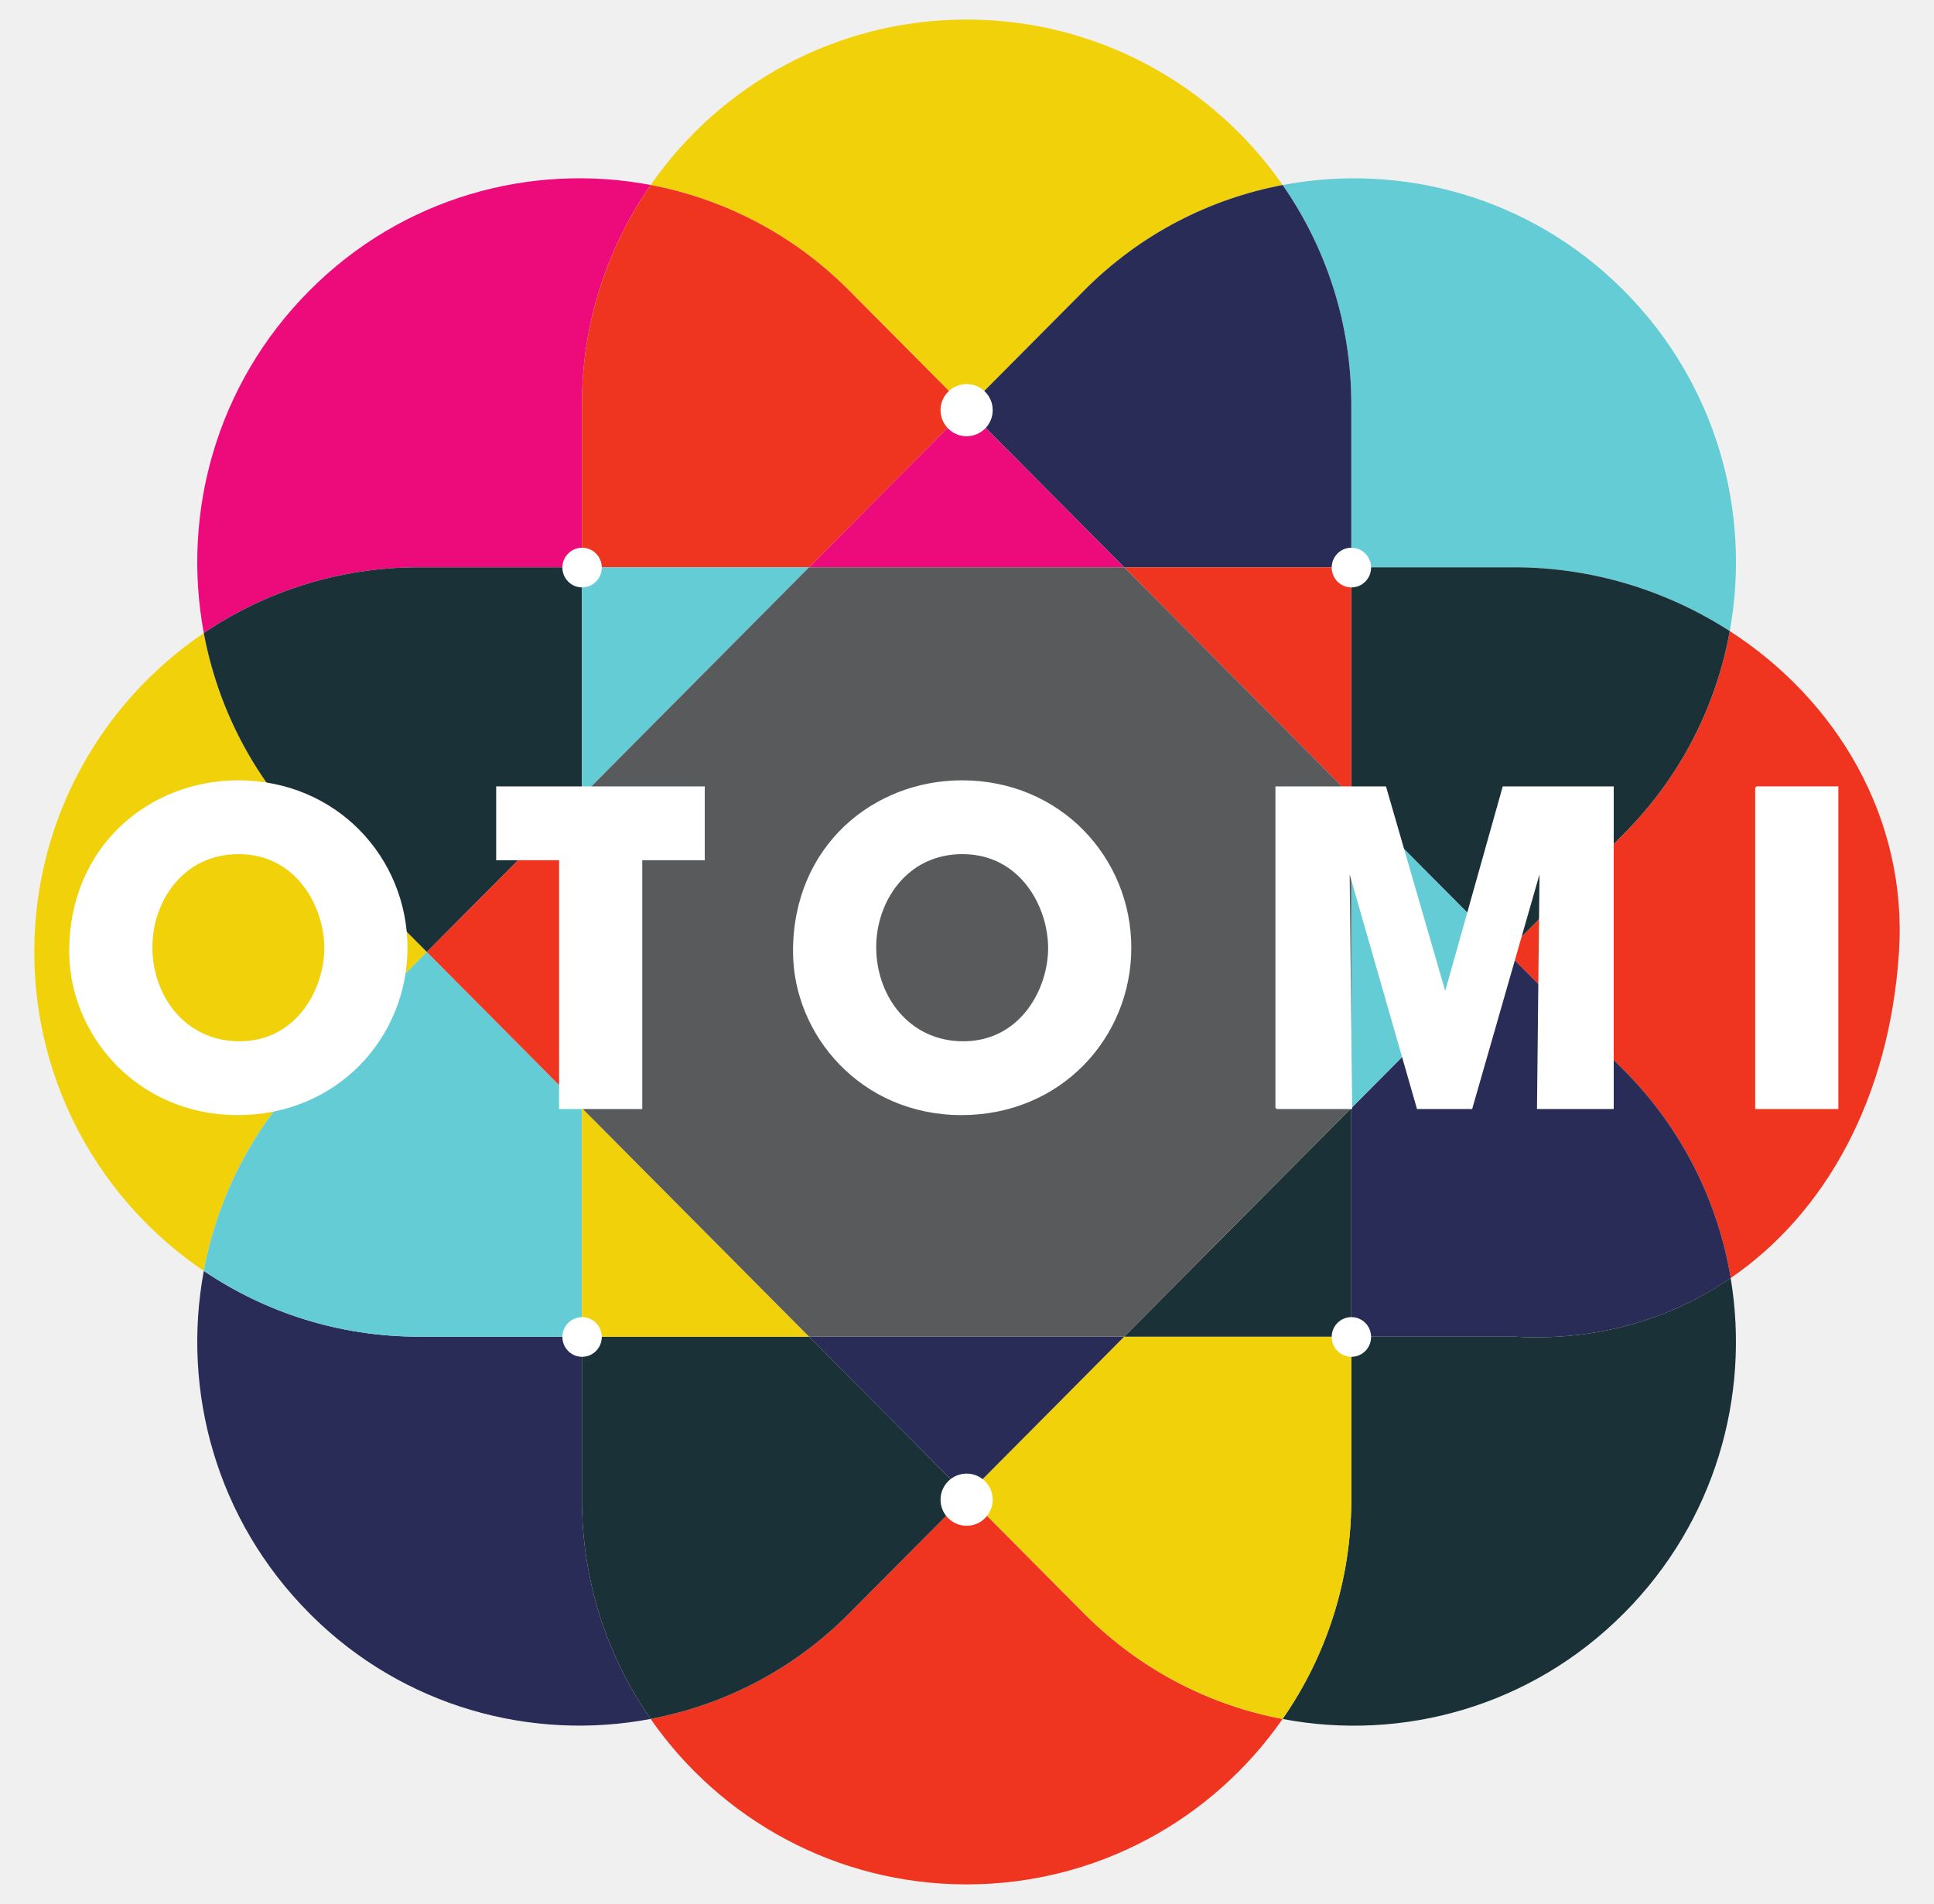
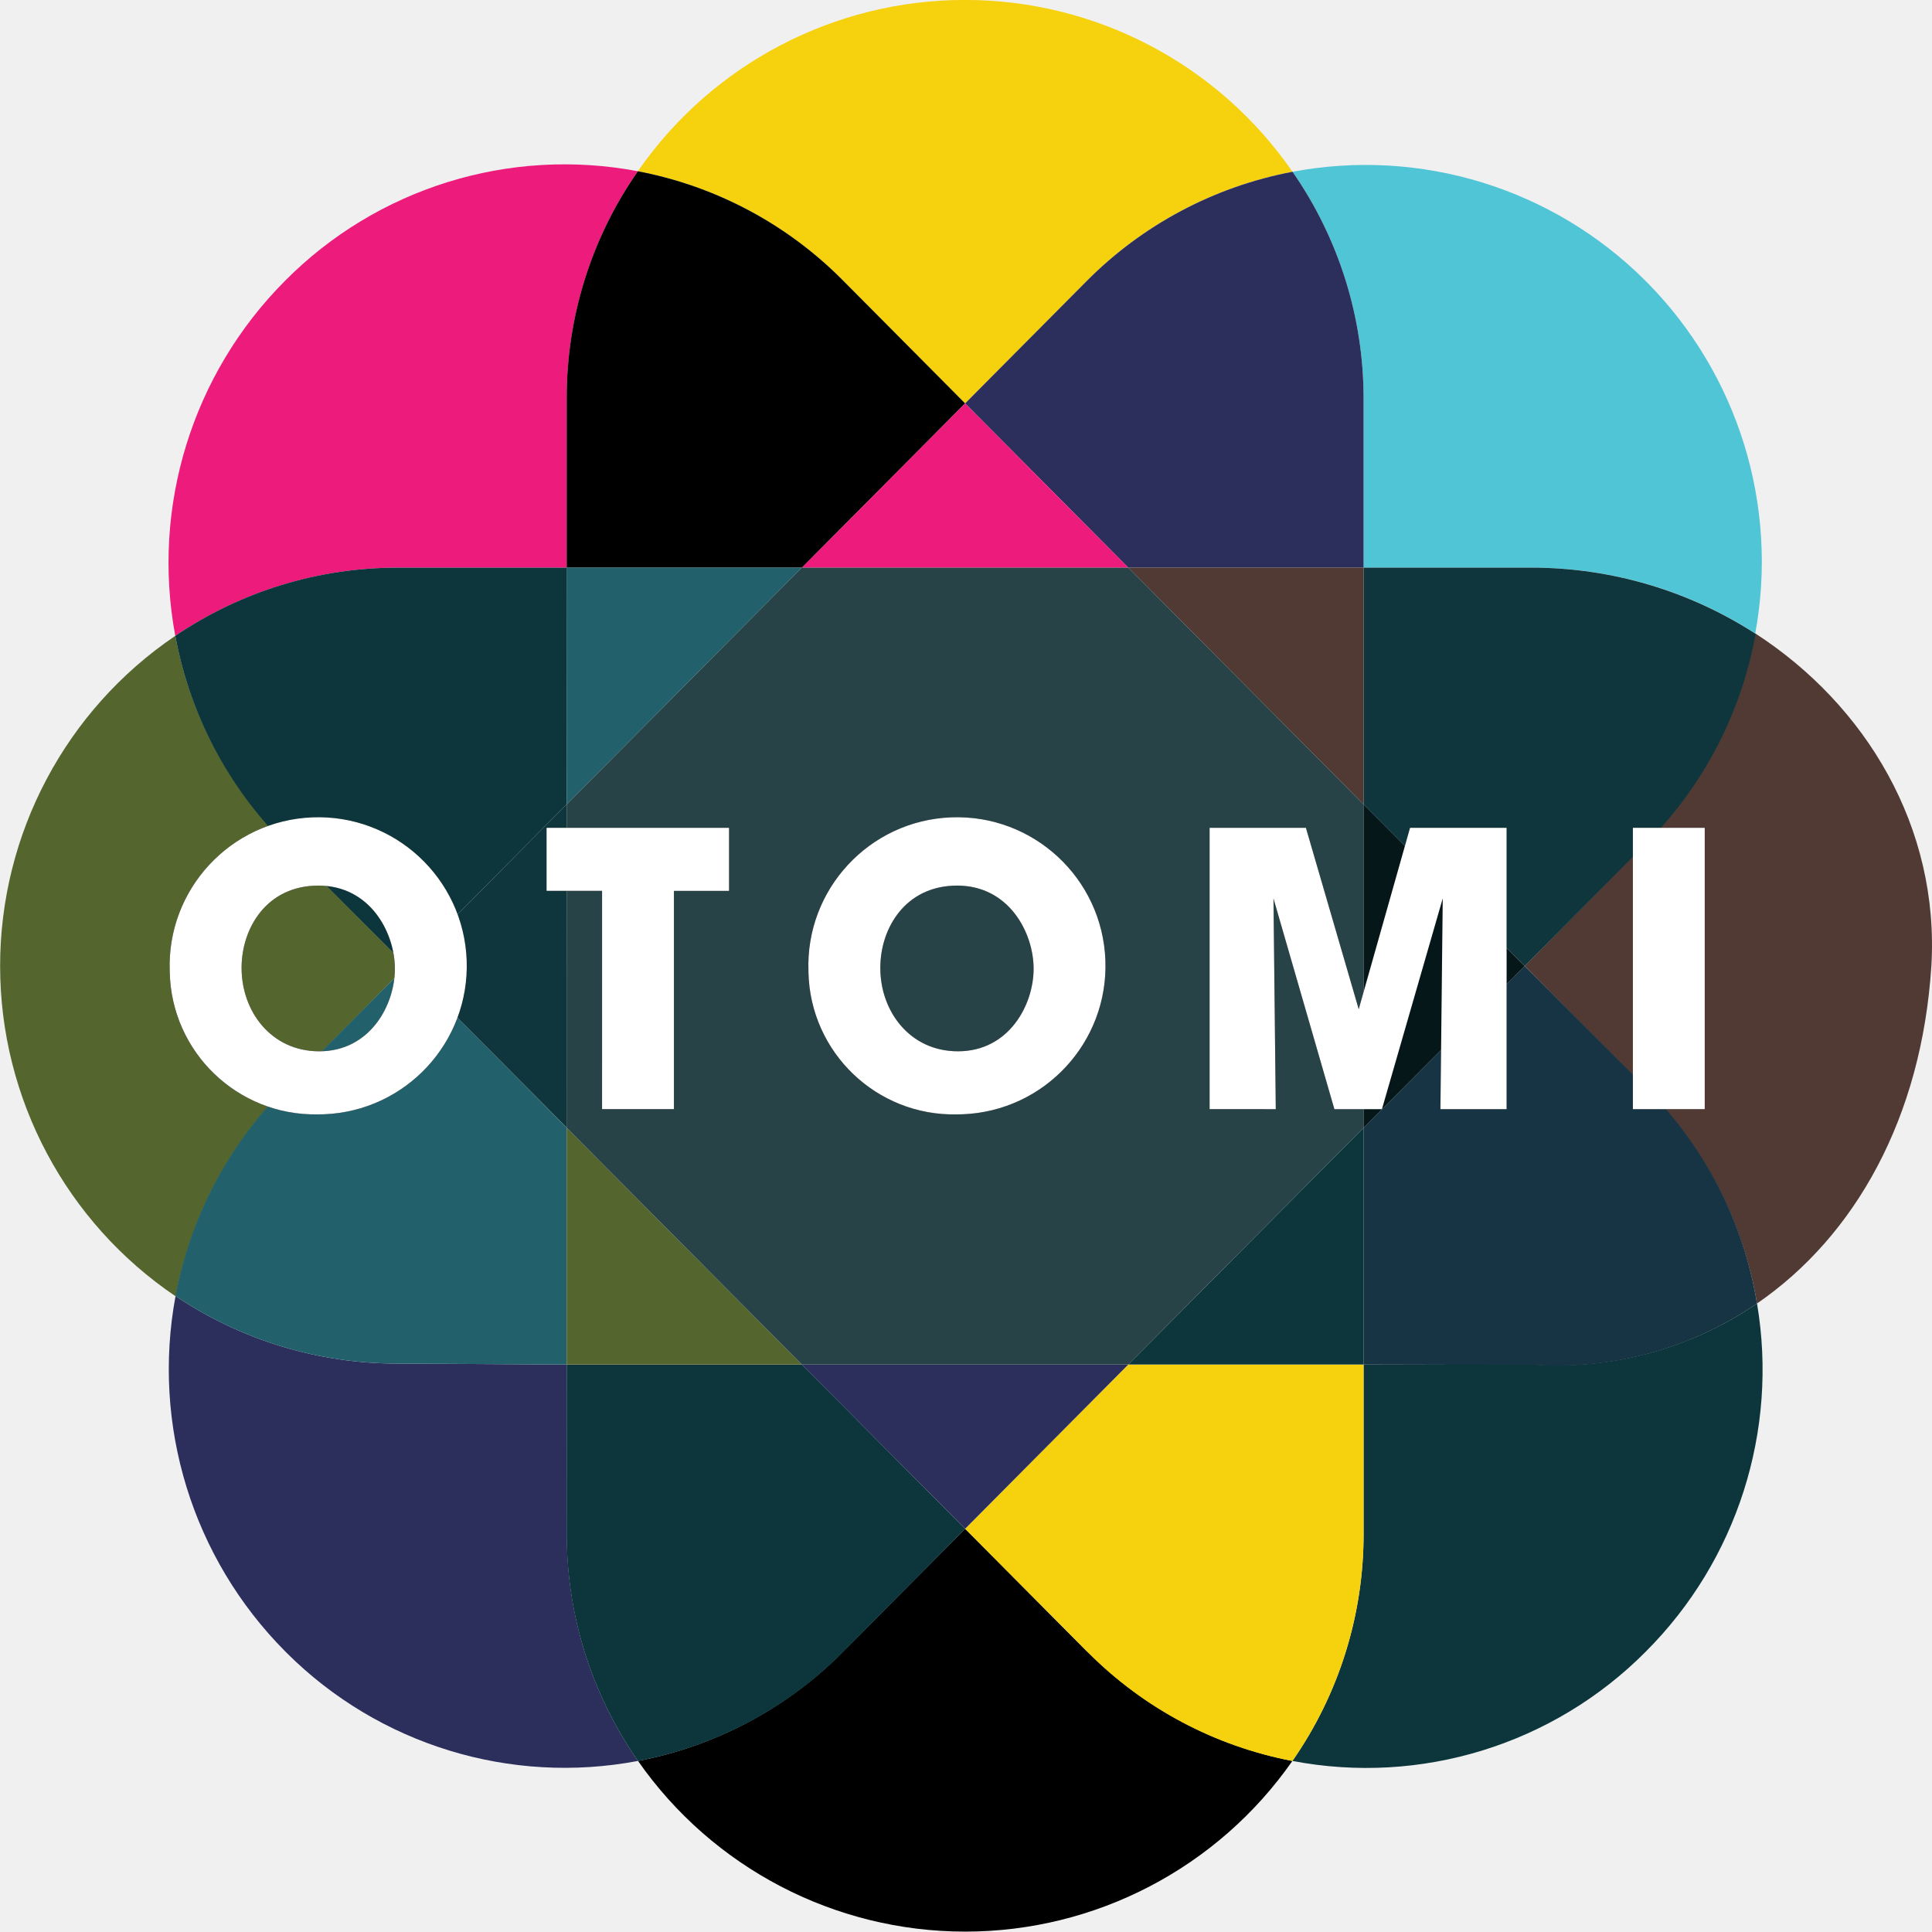
- <svg xmlns="http://www.w3.org/2000/svg" id="svg808" xml:space="preserve" viewBox="0 0 194.739 194.663" version="1.1" width="64" height="63">
-   <defs id="defs812">
-     <rect x="-270.824" y="-75.904" width="123.268" height="46.149" id="rect64" />
+ <svg xmlns="http://www.w3.org/2000/svg" id="Layer_1" data-name="Layer 1" viewBox="0 0 143.042 143.039">
+   <defs>
+     <style>
+       width: "64px";
+       height: "64px";
+ 
+       .cls-1 {
+         fill: #ef4423;
+       }
+ 
+       .cls-2 {
+         fill: #f6d10e;
+       }
+ 
+       .cls-3 {
+         fill: #ed1b7b;
+       }
+ 
+       .cls-4 {
+         fill: #0c363c;
+       }
+ 
+       .cls-5 {
+         fill: #50c5d6;
+       }
+ 
+       .cls-6 {
+         fill: #2c2e5b;
+       }
+ 
+       .cls-7 {
+         fill: #54652e;
+       }
+ 
+       .cls-8 {
+         fill: #523a34;
+       }
+ 
+       .cls-9 {
+         fill: #173445;
+       }
+ 
+       .cls-10 {
+         fill: #0d363c;
+       }
+ 
+       .cls-11 {
+         fill: #22616b;
+       }
+ 
+       .cls-12 {
+         fill: #0e363c;
+       }
+ 
+       .cls-13 {
+         fill: #274347;
+       }
+ 
+       .cls-14 {
+         fill: #06171a;
+       }
+ 
+       .cls-15 {
+         fill: #fff;
+       }
+     </style>
  </defs>
-   <g id="g806" transform="matrix(1.3333,0,0,-1.3333,2.000133,192.6632)">
-     <g id="g804" transform="scale(0.1)">
-       <g id="g776">
-         <path id="path726" fill="#ef3520" d="M 805.04,207.81 715.001,298.399 624.962,207.81 C 581.88,164.411 528.521,137.462 472.662,126.88 525.943,50.232 614.572,0 715.002,0 c 100.39,0 189.06,50.199 242.3,126.84 -55.231,10.461 -108.08,37.031 -150.97,79.68 -0.668,0.628 -0.668,0.628 -1.289,1.289" />
-         <path id="path728" fill="#f1d10a" d="m 624.96,1222.2 90.039,-90.59 90.039,90.59 c 43.082,43.4 96.441,70.35 152.3,80.93 -53.281,76.65 -141.91,126.88 -242.34,126.88 -100.39,0 -189.06,-50.2 -242.3,-126.84 55.231,-10.5 108.08,-37.03 150.97,-79.68 0.668,-0.63 0.668,-0.63 1.289,-1.29" />
-         <path id="path730" fill="#ed0b7c" d="m 420,1010 v 125 c 0,62.54 19.488,120.47 52.699,168.16 -92,17.46 -190.71,-9.57 -261.65,-80.97 l -0.352,-0.35 c -71.008,-71.45 -97.89,-170.16 -80.699,-262.27 47.07,31.84 103.87,50.43 165,50.43 h 125" />
-         <path id="path732" fill="#193137" d="M 1135,420 H 1010 V 295 c 0,-62.5 -19.488,-120.43 -52.699,-168.16 91.999,-17.461 190.71,9.57 261.65,80.969 l 0.39,0.351 c 69.57,70.039 96.71,166.25 81.6,256.8 -47.03,-32.262 -103.95,-48.551 -165.94,-44.961" />
-         <path id="path734" fill="#f1d10a" d="M 1010,420 H 835.82 L 715,298.4 805.039,207.811 c 0.621,-0.661 0.621,-0.661 1.289,-1.289 42.891,-42.649 95.742,-69.219 150.97,-79.68 33.211,47.73 52.699,105.66 52.699,168.16 v 125" />
-         <path id="path736" fill="#ef3520" d="m 420,1010 h 174.18 l 120.82,121.6 -90.039,90.59 c -0.621,0.66 -0.621,0.66 -1.289,1.29 -42.891,42.65 -95.742,69.18 -150.97,79.68 -33.211,-47.69 -52.699,-105.62 -52.699,-168.16 v -125" />
-         <path id="path738" fill="#64ccd5" d="m 1010,1010 h 125 c 60.08,0 117.38,-18.051 165.27,-48.949 16.61,91.679 -10.35,189.73 -80.93,260.79 l -0.39,0.35 c -0.67,0.66 -0.67,0.66 -1.29,1.33 -70.94,70.46 -168.99,96.95 -260.32,79.6 33.172,-47.69 52.66,-105.62 52.66,-168.12 v -125" />
-         <path id="path740" fill="#292c57" d="M 420,420 H 295 c -61.129,0 -117.93,18.59 -165,50.43 -17.191,-92.11 9.691,-190.82 80.699,-262.27 l 0.352,-0.351 c 0.668,-0.661 0.668,-0.661 1.289,-1.329 70.941,-70.46 168.99,-96.91 260.32,-79.601 C 439.488,174.57 420,232.499 420,294.999 v 125" />
-         <path id="path742" fill="#292c57" d="M 715,1131.6 835.82,1010 H 1010 v 125 c 0,62.5 -19.488,120.43 -52.66,168.12 -55.86,-10.58 -109.22,-37.53 -152.3,-80.93 l -90.039,-90.59" />
-         <path id="path744" fill="#193137" d="M 715,298.4 594.18,420 H 420 V 295 c 0,-62.5 19.488,-120.43 52.66,-168.12 55.86,10.582 109.22,37.531 152.3,80.93 l 90.039,90.589" />
-         <path id="path746" fill="#ed0b7c" d="M 715,1131.6 594.18,1010 h 241.64 z" />
-         <path id="path748" fill="#292c57" d="M 715,298.4 835.82,420 H 594.18 Z" />
-         <path id="path750" fill="#f1d10a" d="m 301.05,715 -90.391,90.941 c -43.32,43.629 -70.191,97.379 -80.66,153.63 -78.441,-53.011 -130,-142.77 -130,-244.57 0,-101.8 51.559,-191.56 130,-244.57 10.469,56.211 37.34,110 80.66,153.63 l 90.391,90.941" />
-         <path id="path752" fill="#ef3520" d="m 1300.3,961.05 c -10.31,-56.75 -37.22,-111.09 -80.93,-155.11 l -90.39,-90.941 90.39,-90.941 c 44.72,-45.039 71.87,-100.9 81.6,-159.1 72.73,49.84 121.83,137.93 129.06,250.04 6.64,102.62 -47.77,193.2 -129.73,246.05" />
-         <path id="path754" fill="#292c57" d="M 1129,715 1010.05,595.27 V 420 h 125 c 61.99,-3.59 118.91,12.699 165.94,44.961 -9.73,58.199 -36.88,114.06 -81.6,159.1 L 1129,715.002" />
-         <path id="path756" fill="#193137" d="M 301.05,715 420,834.69 V 1010 H 295 c -61.129,0 -117.93,-18.59 -165,-50.43 10.469,-56.25 37.34,-110 80.66,-153.63 l 90.391,-90.941" />
-         <path id="path758" fill="#64ccd5" d="M 420,1010 V 834.69 L 594.18,1010 Z" />
-         <path id="path760" fill="#193137" d="M 1010,420 V 595.27 L 835.82,420 Z" />
-         <path id="path762" fill="#64ccd5" d="M 420,420 V 595.27 L 301.05,715 210.659,624.059 c -43.32,-43.629 -70.191,-97.418 -80.66,-153.63 47.07,-31.84 103.87,-50.43 165,-50.43 h 125" />
-         <path id="path764" fill="#193137" d="M 1010,1010 V 834.69 L 1128.95,715 l 90.39,90.941 c 43.71,44.02 70.62,98.36 80.93,155.11 C 1252.38,991.949 1195.08,1010 1135,1010 h -125" />
-         <path id="path766" fill="#f1d10a" d="M 420,420 H 594.18 L 420,595.27 Z" />
-         <path id="path768" fill="#ef3520" d="M 1010,1010 H 835.82 L 1010,834.69 Z" />
-         <path id="path770" fill="#64ccd5" d="M 1010,595.27 1128.95,715 1010,834.691 Z" />
-         <path id="path772" fill="#ef3520" d="M 301.05,715 420,595.27 v 239.42 z" />
-         <path id="path774" fill="#585a5c" d="M 835.82,1010 H 594.18 L 420,834.69 V 595.27 L 594.18,420 H 835.82 L 1010,595.27 V 834.69 L 835.82,1010" />
-       </g>
-       <g id="g790" fill-rule="evenodd" fill="#ffffff">
-         <path id="path778" d="m 420.12,435 c 8.32,0 15.078,-6.801 15.078,-15.199 0,-8.43 -6.758,-15.231 -15.078,-15.231 -8.359,0 -15.121,6.801 -15.121,15.231 0,8.398 6.762,15.199 15.121,15.199" />
-         <path id="path780" d="m 420.12,1025 c 8.32,0 15.078,-6.8 15.078,-15.2 0,-8.43 -6.758,-15.23 -15.078,-15.23 -8.359,0 -15.121,6.8 -15.121,15.23 0,8.4 6.762,15.2 15.121,15.2" />
-         <path id="path782" d="m 715,1150.5 c 11.051,0 20,-8.99 20,-20 0,-11.06 -8.949,-20 -20,-20 -11.051,0 -20,8.94 -20,20 0,11.01 8.949,20 20,20" />
-         <path id="path784" d="m 715,315 c 11.051,0 20,-8.949 20,-20 0,-11.051 -8.949,-20 -20,-20 -11.051,0 -20,8.949 -20,20 0,11.051 8.949,20 20,20" />
-         <path id="path786" d="m 1010.1,435 c 8.32,0 15.08,-6.801 15.08,-15.199 0,-8.43 -6.76,-15.231 -15.08,-15.231 -8.36,0 -15.12,6.801 -15.12,15.231 0,8.398 6.76,15.199 15.12,15.199" />
-         <path id="path788" d="m 1010.1,1025 c 8.32,0 15.08,-6.8 15.08,-15.2 0,-8.43 -6.76,-15.23 -15.08,-15.23 -8.36,0 -15.12,6.8 -15.12,15.23 0,8.4 6.76,15.2 15.12,15.2" />
-       </g>
-       <g id="g802" stroke="#ffffff" fill="#ffffff" transform="matrix(1.4236,0,0,1.5694,-288.71,-403.32)">
-         <g id="g60" transform="matrix(0.9718813,0,0,0.9352567,22.90918,42.59642)">
-           <g id="g973">
-             <path style="stroke-width:0.969" id="path792" d="m 250.075,718.811 c 0,-25.586 18.389,-49.586 48.723,-49.586 32.001,0 47.525,27.624 47.525,49.137 0,21.746 -15.524,49.602 -48.003,49.602 -31.289,0 -48.244,-25.369 -48.244,-48.92 z M 204.933,716.777 c 0,54.806 44.427,88.781 93.146,88.781 54.452,0 93.387,-40.314 93.387,-86.964 0,-46.654 -38.694,-86.964 -93.627,-86.964 -55.645,0 -92.905,41.895 -92.905,84.926 v 0.221" />
-             <path style="stroke-width:0.969" id="path794" d="m 476.469,764.79 h -34.866 v 37.593 h 114.64 V 764.79 H 521.612 v -130 h -45.143 v 130" />
-             <path style="stroke-width:0.969" id="path796" d="m 651.28,718.811 c 0,-25.586 18.389,-49.586 48.723,-49.586 32.005,0 47.533,27.624 47.533,49.137 0,21.746 -15.528,49.602 -48.007,49.602 -31.289,0 -48.248,-25.369 -48.248,-48.92 z m -45.138,-2.034 c 0,54.806 44.423,88.781 93.142,88.781 54.464,0 93.391,-40.314 93.391,-86.964 0,-46.654 -38.695,-86.964 -93.628,-86.964 -55.645,0 -92.905,41.895 -92.905,84.926 v 0.221" />
-             <path style="stroke-width:0.969" id="path798" d="m 873.535,634.79 v 167.59 h 60.434 l 33.19,-108.035 32.245,108.035 h 60.668 V 634.79 h -41.563 l 1.433,125.462 -38.214,-125.462 h -29.852 l -38.208,125.462 1.426,-125.462 h -41.559" />
-             <path style="stroke-width:0.969" id="path800" d="m 1139.452,802.39 h 45.136 V 634.799 h -45.136 v 167.59" />
-           </g>
-         </g>
-       </g>
-     </g>
-   </g>
+   <path class="cls-1" d="M81.461,123.657l-9-9.06-9,9.06a29.014,29.014,0,0,1-15.22,8.129,29.538,29.538,0,0,0,48.45,0,29.037,29.037,0,0,1-15.1-8.03Z" transform="translate(-1.004 -1.41)" />
+   <path class="cls-2" d="M72.461,31.278,81.48,22.2A29,29,0,0,1,96.7,14.128a29.469,29.469,0,0,0-48.47-.04,29,29,0,0,1,15.1,8C63.371,22.122,72.461,31.278,72.461,31.278Z" transform="translate(-1.004 -1.41)" />
+   <path class="cls-3" d="M42.961,43.438v-12.5a29.436,29.436,0,0,1,5.27-16.85,29.144,29.144,0,0,0-26.14,8.129h0a29.56,29.56,0,0,0-8.11,26.27,29.464,29.464,0,0,1,16.54-5.05Z" transform="translate(-1.004 -1.41)" />
+   <path class="cls-4" d="M114.512,102.438H101.961v12.5a29.336,29.336,0,0,1-5.27,16.849,29.15,29.15,0,0,0,26.17-8.1h0a29.5,29.5,0,0,0,8.23-25.77A26.181,26.181,0,0,1,114.512,102.438Z" transform="translate(-1.004 -1.41)" />
+   <path class="cls-2" d="M101.961,102.438H84.541L72.461,114.6l9,9.06.13.13a28.991,28.991,0,0,0,15.1,8,29.335,29.335,0,0,0,5.27-16.82Z" transform="translate(-1.004 -1.41)" />
+   <path class="cls-1" d="M42.961,43.438h17.42l12.08-12.16-9.13-9.19a29,29,0,0,0-15.1-8,29.311,29.311,0,0,0-5.27,16.81Z" transform="translate(-1.004 -1.41)" />
+   <path class="cls-5" d="M101.961,43.438h12.5a30.432,30.432,0,0,1,16.5,4.87,29.4,29.4,0,0,0-8.07-26.05h0a.8.8,0,0,1-.13-.13,29.293,29.293,0,0,0-26.06-8,29.4,29.4,0,0,1,5.26,16.81Z" transform="translate(-1.004 -1.41)" />
+   <path class="cls-6" d="M42.961,102.438l-12.46-.071a29.379,29.379,0,0,1-16.5-5,29.628,29.628,0,0,0,8.11,26.3h0l.13.13a29.133,29.133,0,0,0,26,7.989,29.311,29.311,0,0,1-5.27-16.809Z" transform="translate(-1.004 -1.41)" />
+   <path class="cls-6" d="M72.461,31.277l12.08,12.16h17.42v-12.5a29.4,29.4,0,0,0-5.26-16.81,29.1,29.1,0,0,0-15.24,8.09Z" transform="translate(-1.004 -1.41)" />
+   <path class="cls-4" d="M72.461,114.6l-12.08-12.159H42.961v12.5a29.354,29.354,0,0,0,5.28,16.849,28.968,28.968,0,0,0,15.22-8.1Z" transform="translate(-1.004 -1.41)" />
+   <polygon class="cls-3" points="71.457 29.867 59.367 42.027 83.537 42.027 71.457 29.867" />
+   <polygon class="cls-6" points="71.457 113.187 83.537 101.027 59.367 101.027 71.457 113.187" />
+   <path class="cls-7" d="M31.091,72.938l-9-9.091a29.381,29.381,0,0,1-8.11-15.36,29.517,29.517,0,0,0,.04,48.91,29.327,29.327,0,0,1,8.07-15.36Z" transform="translate(-1.004 -1.41)" />
+   <path class="cls-8" d="M130.961,48.308a29.353,29.353,0,0,1-8.1,15.51l-8.971,9.119,9.027,9.127a29.2,29.2,0,0,1,8.174,15.854c7.28-5,12.187-13.763,12.907-24.973C144.618,62.675,139.151,53.6,130.961,48.308Z" transform="translate(-1.004 -1.41)" />
+   <path class="cls-9" d="M113.889,72.939,101.961,84.907v17.531l12.528.031a26.233,26.233,0,0,0,16.6-4.55,29.169,29.169,0,0,0-8.13-15.88Z" transform="translate(-1.004 -1.41)" />
+   <path class="cls-10" d="M31.091,72.938l11.87-11.985.02-17.515h-12.5a29.328,29.328,0,0,0-16.5,5.049,29.32,29.32,0,0,0,8.07,15.36Z" transform="translate(-1.004 -1.41)" />
+   <polygon class="cls-11" points="41.957 42.027 41.957 59.557 59.367 42.027 41.957 42.027" />
+   <polygon class="cls-10" points="100.957 101.027 100.957 83.497 83.537 101.027 100.957 101.027" />
+   <path class="cls-11" d="M42.961,102.438V84.907L31.1,72.932l-9.025,9.075A29.327,29.327,0,0,0,14,97.367a29.379,29.379,0,0,0,16.5,5Z" transform="translate(-1.004 -1.41)" />
+   <path class="cls-12" d="M113.891,72.938l9-9.09a29.36,29.36,0,0,0,8.1-15.51,30.561,30.561,0,0,0-16.53-4.9h-12.5v17.53" transform="translate(-1.004 -1.41)" />
+   <polygon class="cls-7" points="41.957 101.027 59.367 101.027 41.957 83.497 41.957 101.027" />
+   <polygon class="cls-8" points="100.957 42.027 83.537 42.027 100.957 59.557 100.957 42.027" />
+   <polygon class="cls-13" points="83.537 42.027 59.367 42.027 41.957 59.557 41.957 83.497 59.367 101.027 83.537 101.027 100.957 83.497 100.957 59.557 83.537 42.027" />
+   <polygon class="cls-14" points="100.957 83.497 112.886 71.529 100.957 59.557 100.957 83.497" />
+   <polygon class="cls-12" points="30.09 71.527 41.967 83.497 41.957 59.542 30.09 71.527" />
+   <path d="M13.571,73.337A11,11,0,1,1,24.983,83.91c-.154.005-.308.008-.462.007a10.76,10.76,0,0,1-10.95-10.566Zm5.32-.25c0,3.18,2.17,6.16,5.75,6.16,3.77,0,5.6-3.43,5.6-6.11s-1.83-6.16-5.66-6.16-5.69,3.151-5.69,6.08Z" transform="translate(-1.004 -1.41)" />
+   <path d="M45.581,67.367h-4.11V62.7h13.51v4.669H50.9v16.16h-5.32Z" transform="translate(-1.004 -1.41)" />
+   <path d="M60.861,73.337A11,11,0,1,1,72.273,83.909c-.138.006-.275.008-.412.008a10.759,10.759,0,0,1-11-10.515Zm5.32-.25c0,3.18,2.17,6.16,5.75,6.16,3.77,0,5.6-3.43,5.6-6.11s-1.83-6.16-5.66-6.16-5.69,3.151-5.69,6.08Z" transform="translate(-1.004 -1.41)" />
+   <path d="M90.561,83.527V62.7h7.13l3.91,13.43,3.8-13.43h7.15v20.83h-4.9l.17-15.6-4.5,15.6H99.8l-4.51-15.6.17,15.6Z" transform="translate(-1.004 -1.41)" />
+   <path d="M121.9,62.7h5.32v20.83H121.9Z" transform="translate(-1.004 -1.41)" />
+   <path class="cls-15" d="M13.571,73.337A11,11,0,1,1,24.983,83.91c-.154.005-.308.008-.462.007a10.76,10.76,0,0,1-10.95-10.566Zm5.32-.25c0,3.18,2.17,6.16,5.75,6.16,3.77,0,5.6-3.43,5.6-6.11s-1.83-6.16-5.66-6.16-5.69,3.151-5.69,6.08Z" transform="translate(-1.004 -1.41)" />
+   <path class="cls-15" d="M45.581,67.367h-4.11V62.7h13.51v4.669H50.9v16.16h-5.32Z" transform="translate(-1.004 -1.41)" />
+   <path class="cls-15" d="M60.861,73.337A11,11,0,1,1,72.273,83.909c-.138.006-.275.008-.412.008a10.759,10.759,0,0,1-11-10.515Zm5.32-.25c0,3.18,2.17,6.16,5.75,6.16,3.77,0,5.6-3.43,5.6-6.11s-1.83-6.16-5.66-6.16-5.69,3.151-5.69,6.08Z" transform="translate(-1.004 -1.41)" />
+   <path class="cls-15" d="M90.561,83.527V62.7h7.13l3.91,13.43,3.8-13.43h7.15v20.83h-4.9l.17-15.6-4.5,15.6H99.8l-4.51-15.6.17,15.6Z" transform="translate(-1.004 -1.41)" />
+   <path class="cls-15" d="M121.9,62.7h5.32v20.83H121.9Z" transform="translate(-1.004 -1.41)" />
</svg>
